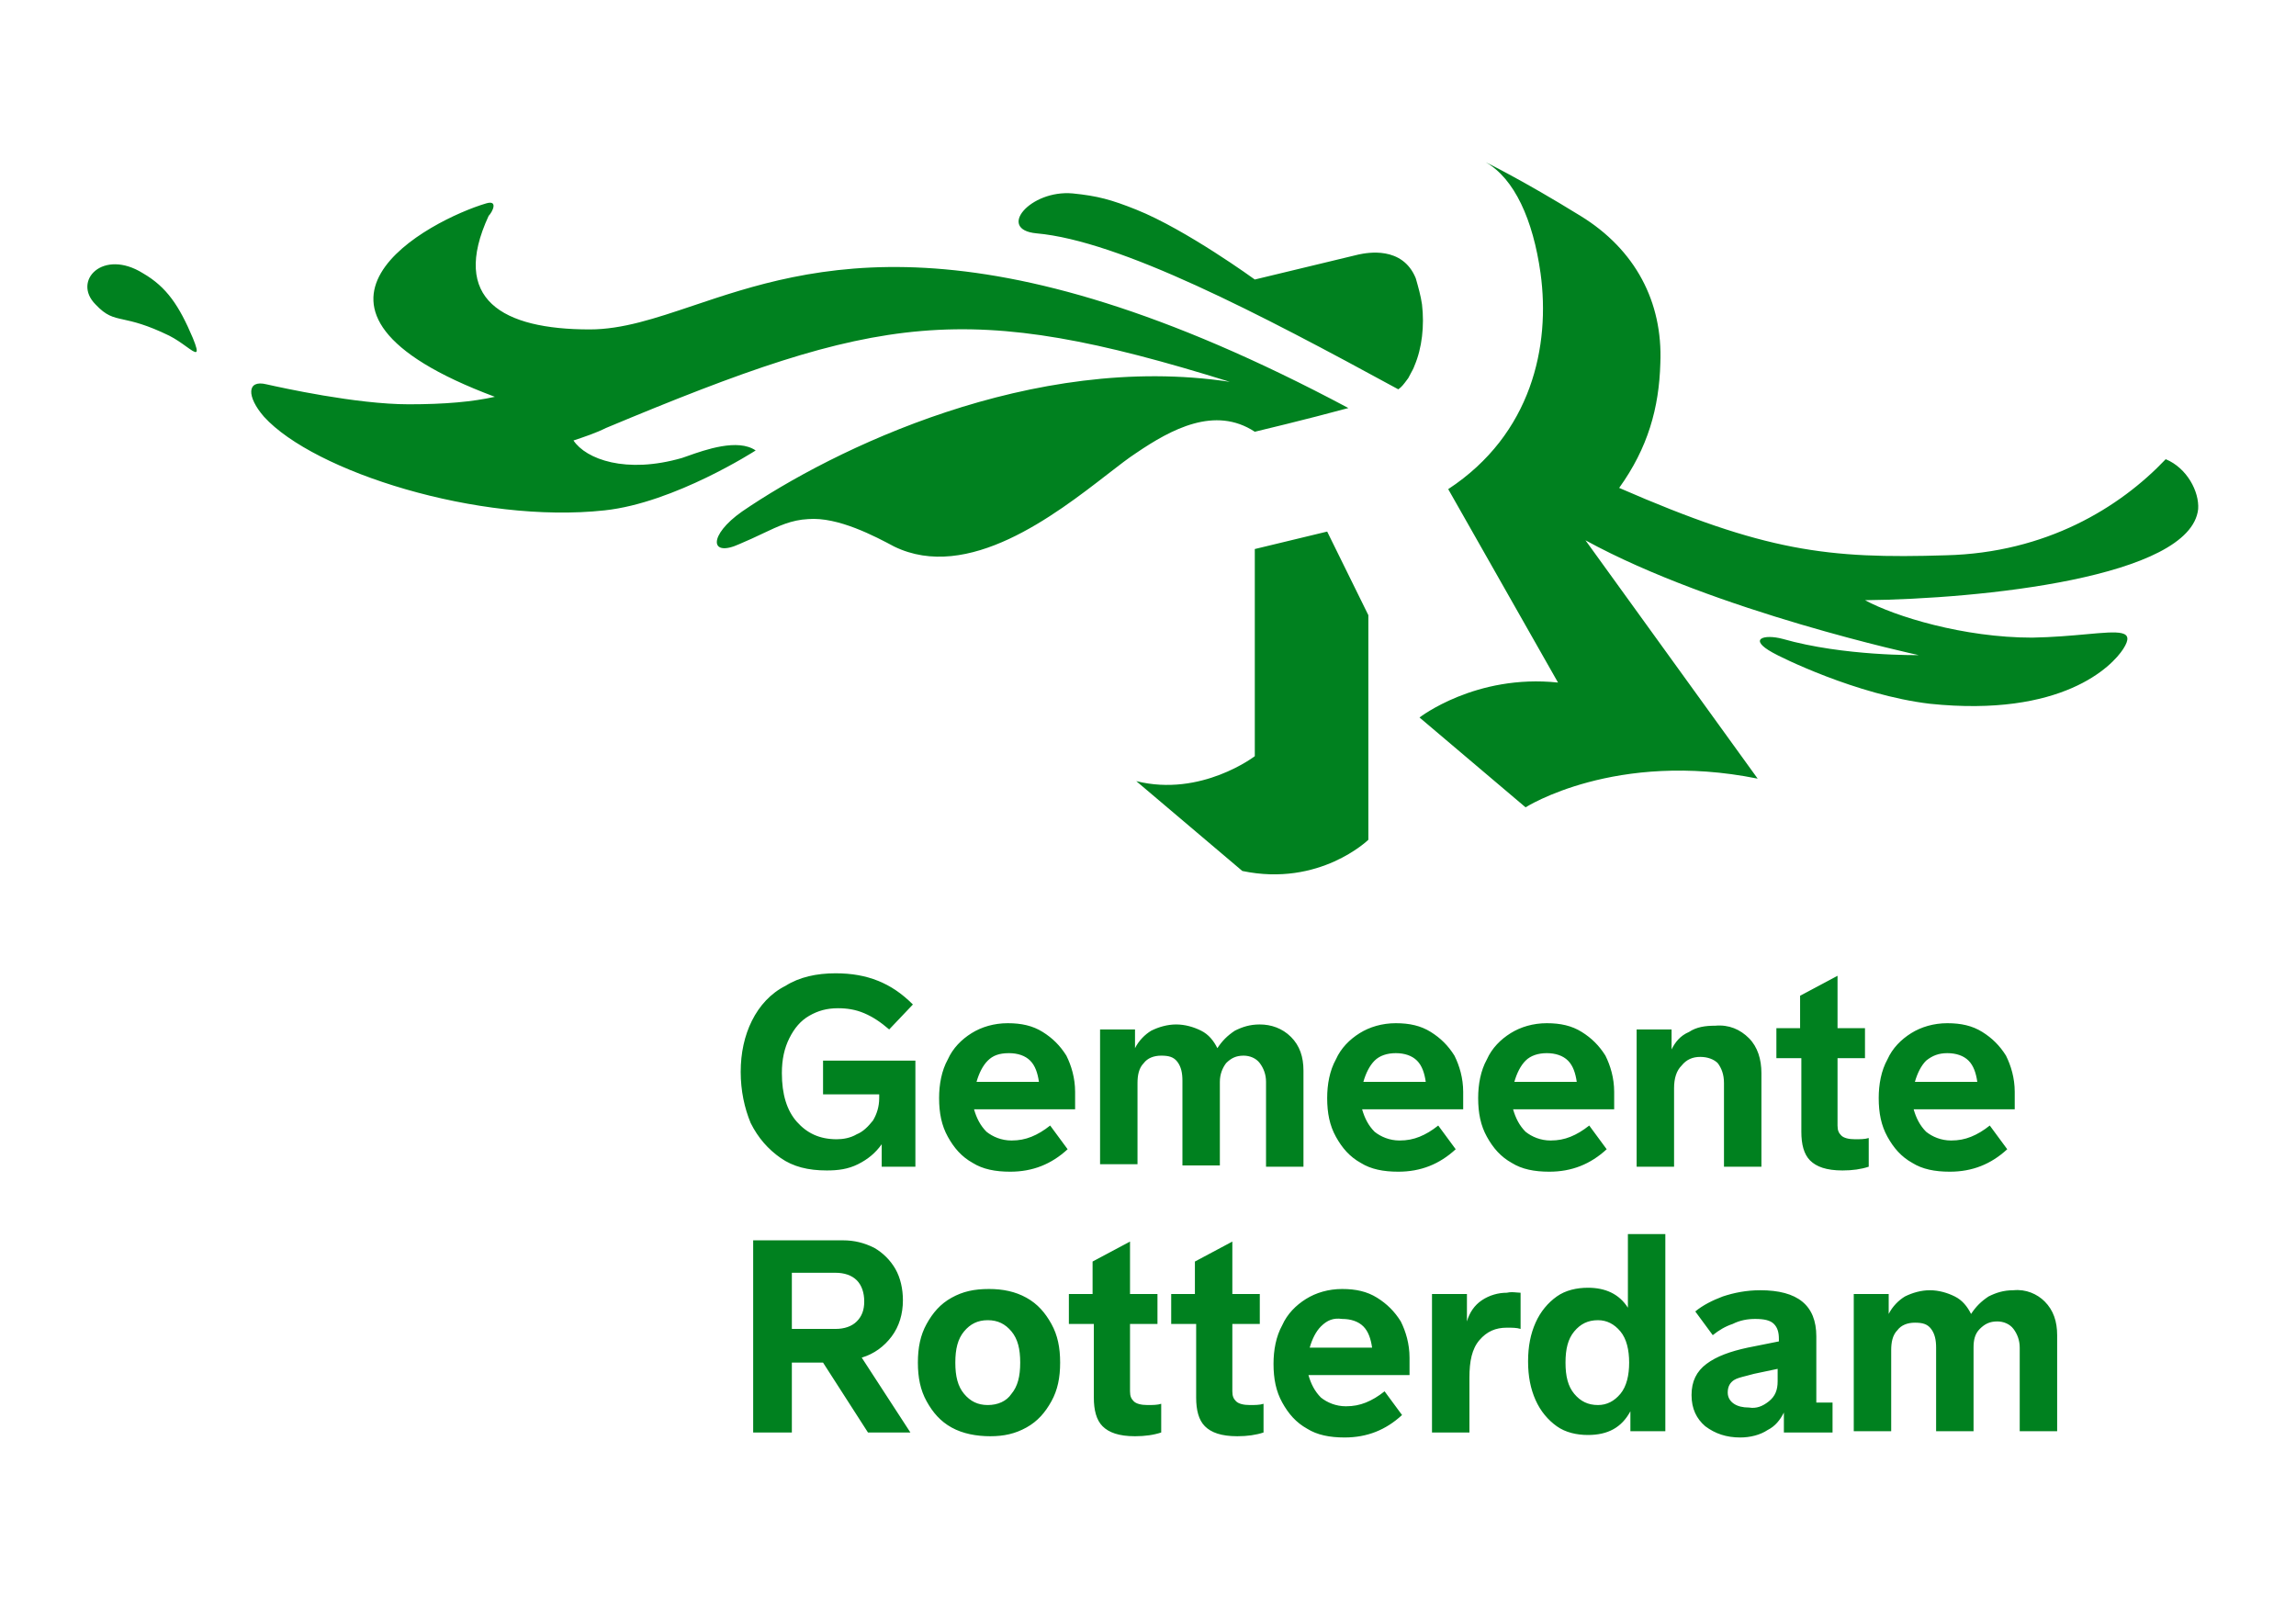
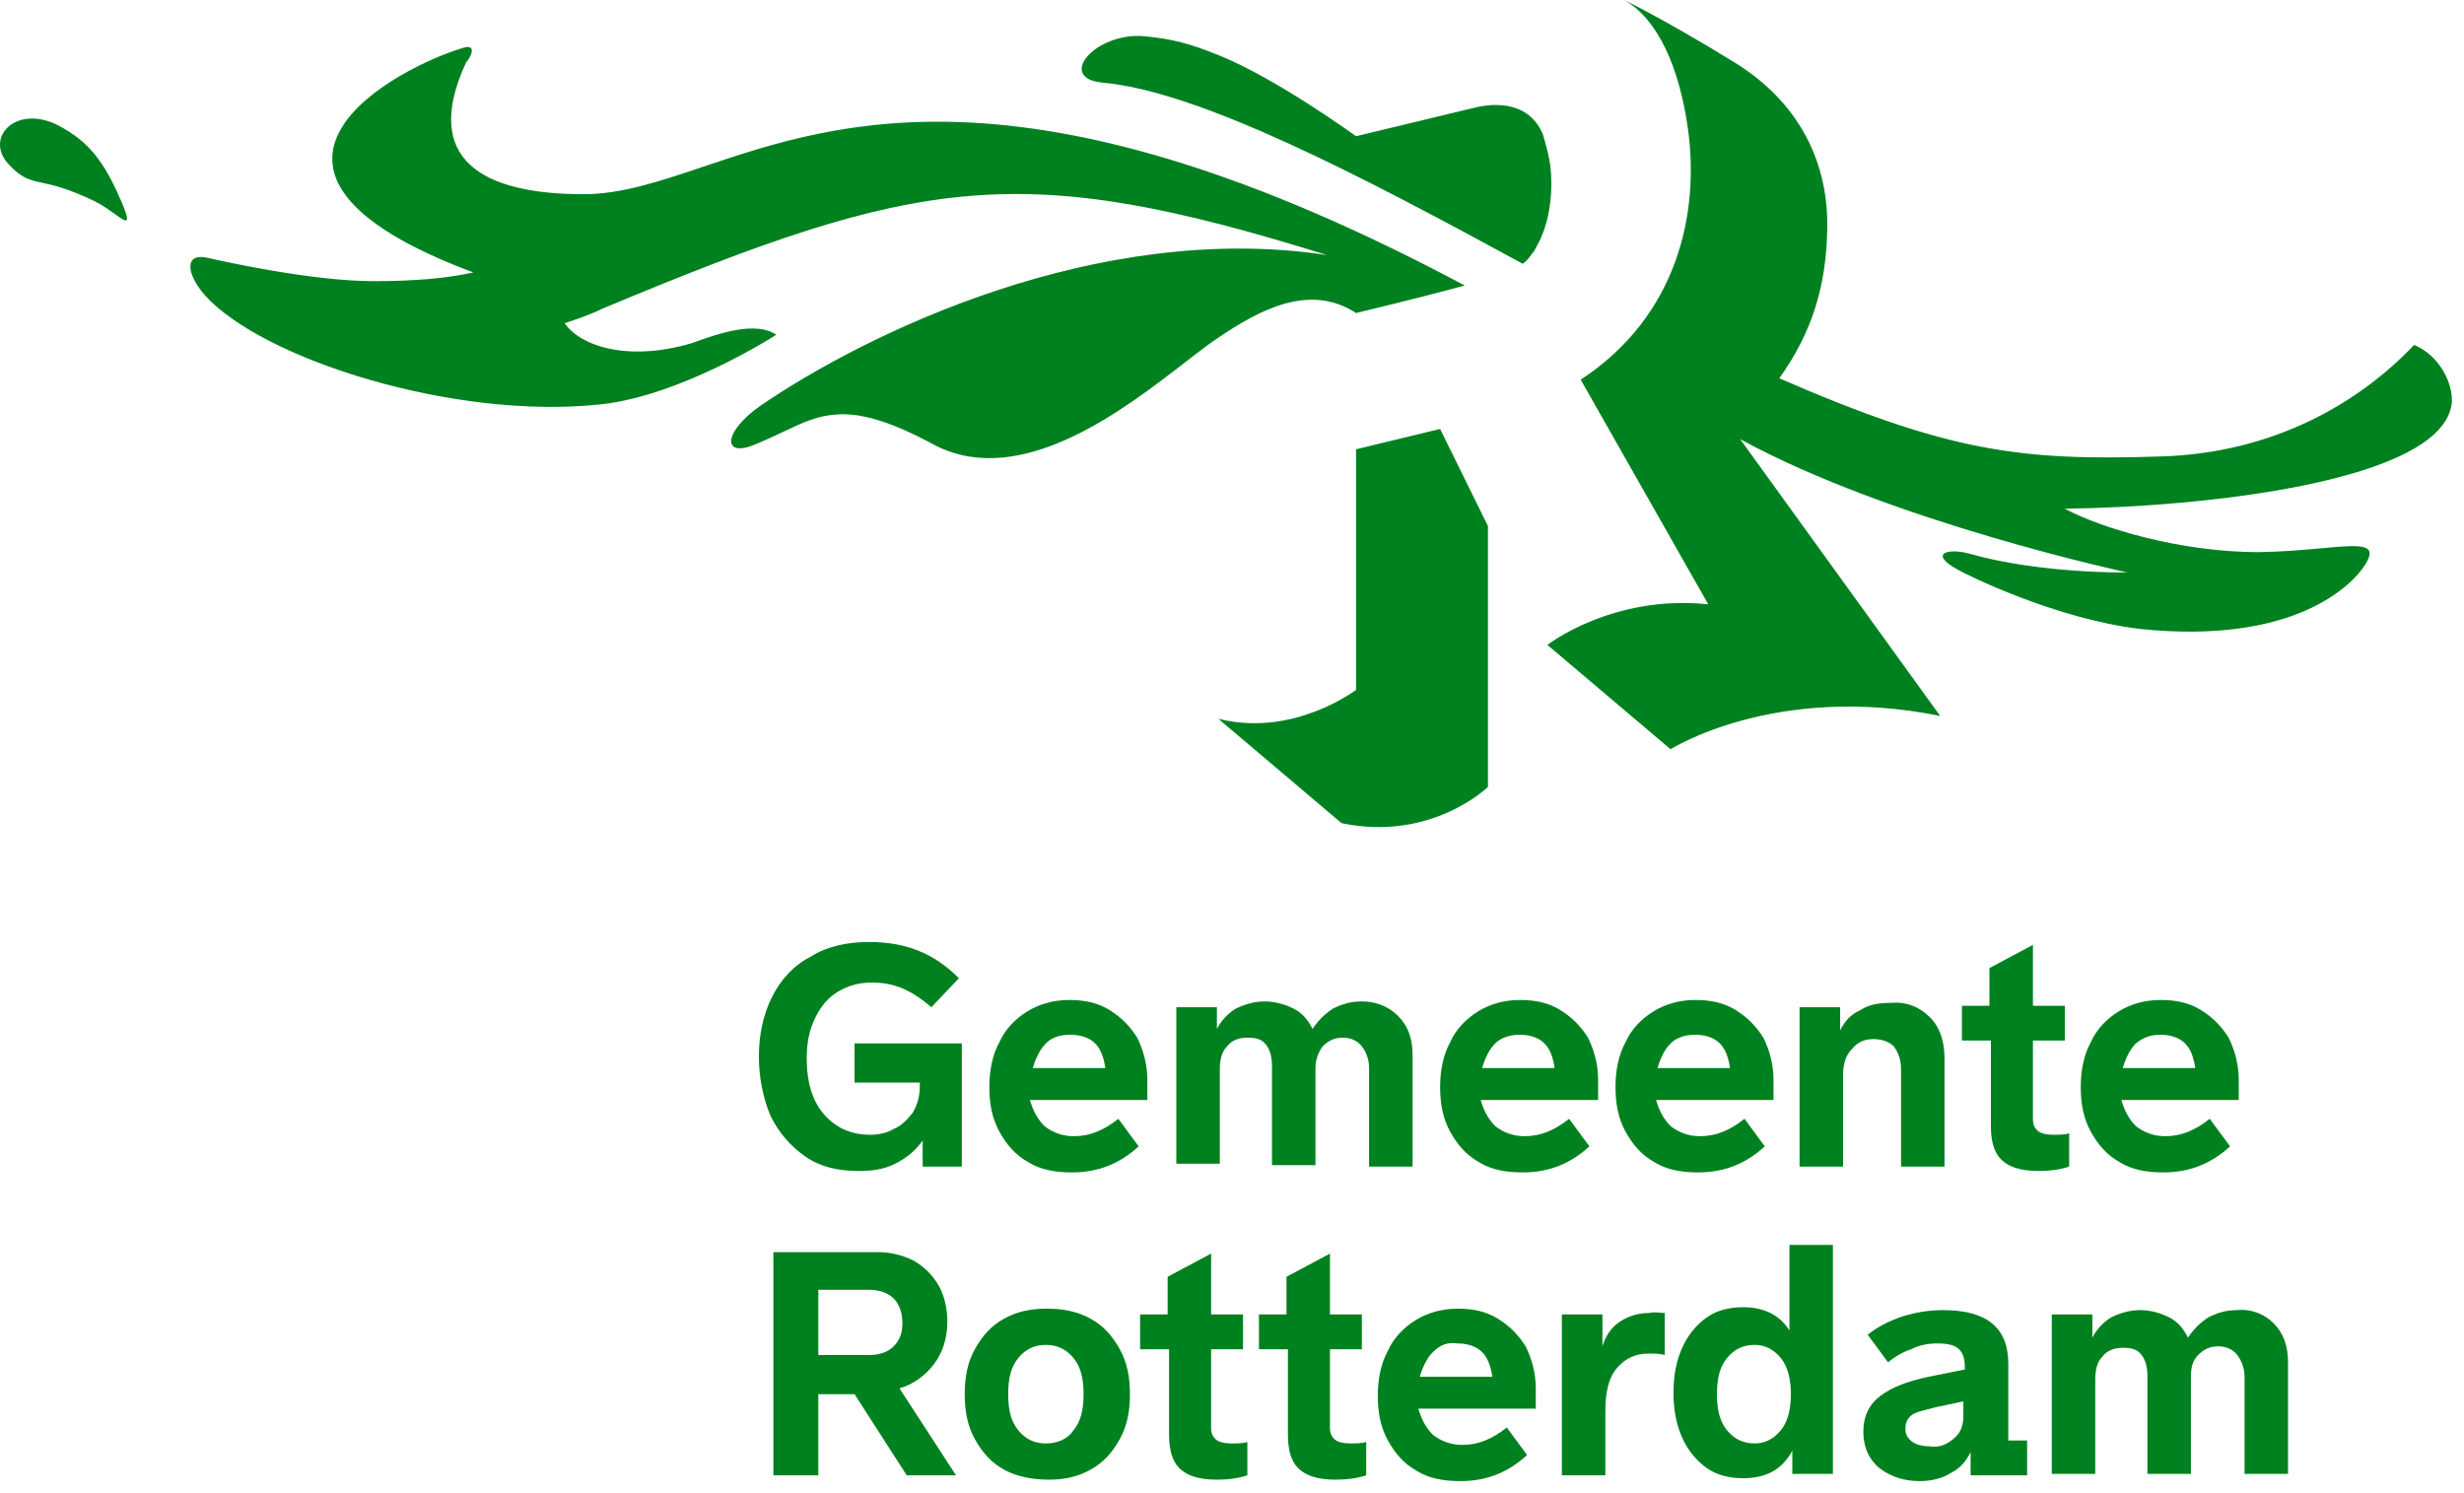
- <svg xmlns="http://www.w3.org/2000/svg" width="184" height="128" viewBox="0 0 184 128" fill="none">
-   <path fill-rule="evenodd" clip-rule="evenodd" d="M155.959 44.5C163.959 44.3 169.859 40.7 173.559 36.8C175.259 37.5 176.259 39.4 176.159 40.8C175.559 46.3 158.659 48 149.459 48.1C151.859 49.4 157.359 51.1 162.859 51.1C164.536 51.069 166 50.937 167.184 50.829L167.184 50.829C169.883 50.584 171.132 50.471 170.159 52C169.259 53.4 165.259 57.5 154.659 56.4C148.759 55.7 142.559 52.6 142.059 52.3C140.059 51.2 141.359 50.8 142.859 51.2C147.759 52.6 153.759 52.5 153.759 52.5C153.759 52.5 137.459 49 127.059 43.3L140.859 62.4C129.459 60.1 122.259 64.7 122.259 64.7L113.759 57.5C113.759 57.5 118.259 54 124.859 54.7L116.059 39.2C122.759 34.8 124.259 27.7 123.459 21.9C122.859 17.6 121.359 14.3 119.059 13C119.059 13 121.959 14.4 126.659 17.3C131.059 20 133.259 24.2 133.059 29.1C132.959 32.7 132.059 35.9 129.759 39.1C141.459 44.2 146.459 44.8 155.959 44.5ZM39.159 17.3C36.059 24 40.259 26.4 47.259 26.4C49.878 26.4 52.497 25.519 55.538 24.497C64.917 21.342 78.303 16.841 108.059 32.7C104.759 33.6 100.559 34.6 100.559 34.6C97.359 32.5 93.859 34.4 91.059 36.3C90.449 36.695 89.665 37.301 88.749 38.012C84.554 41.261 77.567 46.672 71.659 43.8C70.159 43 67.159 41.4 64.759 41.6C63.415 41.671 62.422 42.142 61.106 42.765C60.562 43.023 59.962 43.307 59.259 43.6C56.859 44.7 56.759 42.9 59.459 41C66.759 36 82.759 28.2 98.559 30.6C77.359 24 70.559 25.1 48.559 34.3C47.759 34.7 46.859 35 45.959 35.3C46.959 36.8 50.159 38 54.659 36.7C54.789 36.657 54.941 36.603 55.111 36.543L55.111 36.543L55.112 36.542L55.112 36.542L55.112 36.542C56.514 36.046 59.133 35.119 60.559 36.1C60.559 36.1 54.059 40.3 48.459 40.9C38.359 42 25.159 37.8 21.159 33.4C19.759 31.8 19.759 30.4 21.359 30.8L21.419 30.813L21.419 30.813C22.506 31.055 28.545 32.4 32.759 32.4C35.659 32.4 37.859 32.2 39.659 31.8C20.659 24.7 34.559 17.6 38.959 16.3C39.959 16 39.459 17 39.159 17.3ZM106.359 42.6L100.559 44V60.6C100.559 60.6 96.259 63.9 91.059 62.6L99.559 69.8C105.759 71.1 109.659 67.3 109.659 67.3V49.3L106.359 42.6ZM113.959 24.4C114.159 26.1 113.959 27.9 113.359 29.3C113.294 29.494 113.188 29.688 113.067 29.908C113.001 30.029 112.93 30.158 112.859 30.3C112.82 30.352 112.783 30.402 112.747 30.45C112.506 30.776 112.32 31.026 112.059 31.2C100.859 25.1 89.759 19.3 83.059 18.7C79.859 18.4 82.559 15.2 85.959 15.5C87.959 15.7 89.059 16 91.059 16.8C95.059 18.4 100.559 22.4 100.559 22.4L108.859 20.4L108.907 20.39C109.527 20.263 112.39 19.676 113.459 22.3C113.659 23 113.859 23.7 113.959 24.4ZM11.459 21.9C8.259 19.9 5.759 22.5 7.659 24.4C8.51 25.304 9.021 25.416 9.901 25.609C10.674 25.779 11.733 26.011 13.559 26.9C14.074 27.158 14.548 27.498 14.923 27.768C15.714 28.336 16.069 28.592 15.459 27.1C14.359 24.5 13.359 23 11.459 21.9ZM73.359 85H65.959V87.7H70.459V88C70.459 88.7 70.259 89.3 69.959 89.8C69.559 90.3 69.159 90.7 68.659 90.9C68.159 91.2 67.559 91.3 67.059 91.3C65.659 91.3 64.659 90.8 63.859 89.9C63.059 89 62.659 87.7 62.659 86C62.659 84.9 62.859 84 63.259 83.2C63.659 82.4 64.159 81.8 64.859 81.4C65.559 81 66.259 80.8 67.159 80.8C67.859 80.8 68.559 80.9 69.259 81.2C69.959 81.5 70.559 81.9 71.259 82.5L73.159 80.5C72.259 79.6 71.359 79 70.359 78.6C69.359 78.2 68.259 78 66.959 78C65.459 78 64.059 78.3 62.959 79C61.759 79.6 60.859 80.6 60.259 81.8C59.659 83 59.359 84.4 59.359 85.9C59.359 87.4 59.659 88.8 60.159 90C60.759 91.2 61.559 92.1 62.559 92.8C63.559 93.5 64.759 93.8 66.259 93.8C67.159 93.8 67.959 93.7 68.759 93.3C69.559 92.9 70.159 92.4 70.659 91.7V93.5H73.359V85ZM86.059 88.9H78.059C78.259 89.6 78.559 90.2 79.059 90.7C79.559 91.1 80.259 91.4 81.059 91.4C81.659 91.4 82.159 91.3 82.659 91.1C83.159 90.9 83.659 90.6 84.159 90.2L85.559 92.1C84.259 93.3 82.759 93.9 80.959 93.9C79.759 93.9 78.759 93.7 77.959 93.2C77.059 92.7 76.459 92 75.959 91.1C75.459 90.2 75.259 89.2 75.259 88C75.259 86.9 75.459 85.8 75.959 84.9C76.359 84 77.059 83.3 77.859 82.8C78.659 82.3 79.659 82 80.759 82C81.859 82 82.759 82.2 83.559 82.7C84.359 83.2 84.959 83.8 85.459 84.6C85.859 85.4 86.159 86.4 86.159 87.5V88.9H86.059ZM79.159 85C78.759 85.4 78.459 86 78.259 86.7H83.259C83.159 86 82.959 85.4 82.559 85C82.159 84.6 81.559 84.4 80.859 84.4C80.059 84.4 79.559 84.6 79.159 85ZM104.459 85.8C104.459 84.7 104.159 83.8 103.459 83.1C102.759 82.4 101.859 82.1 100.959 82.1C100.159 82.1 99.559 82.3 98.959 82.6C98.359 83 97.959 83.4 97.559 84C97.259 83.4 96.859 82.9 96.259 82.6C95.659 82.3 94.959 82.1 94.259 82.1C93.559 82.1 92.859 82.3 92.259 82.6C91.759 82.9 91.259 83.4 90.959 84V82.5H88.159V93.3H91.159V86.8C91.159 86.2 91.259 85.6 91.659 85.2C91.959 84.8 92.459 84.6 93.059 84.6C93.659 84.6 94.059 84.7 94.359 85.1C94.659 85.5 94.759 86 94.759 86.6V93.4H97.759V86.7C97.759 86.1 97.959 85.6 98.259 85.2C98.659 84.8 99.059 84.6 99.659 84.6C100.159 84.6 100.659 84.8 100.959 85.2C101.259 85.6 101.459 86.1 101.459 86.7V93.5H104.459V85.8ZM117.159 88.9H109.159C109.359 89.6 109.659 90.2 110.159 90.7C110.659 91.1 111.359 91.4 112.159 91.4C112.759 91.4 113.259 91.3 113.759 91.1C114.259 90.9 114.759 90.6 115.259 90.2L116.659 92.1C115.359 93.3 113.859 93.9 112.059 93.9C110.859 93.9 109.859 93.7 109.059 93.2C108.159 92.7 107.559 92 107.059 91.1C106.559 90.2 106.359 89.2 106.359 88C106.359 86.9 106.559 85.8 107.059 84.9C107.459 84 108.159 83.3 108.959 82.8C109.759 82.3 110.759 82 111.859 82C112.959 82 113.859 82.2 114.659 82.7C115.459 83.2 116.059 83.8 116.559 84.6C116.959 85.4 117.259 86.4 117.259 87.5V88.9H117.159ZM110.159 85C109.759 85.4 109.459 86 109.259 86.7H114.259C114.159 86 113.959 85.4 113.559 85C113.159 84.6 112.559 84.4 111.859 84.4C111.159 84.4 110.559 84.6 110.159 85ZM121.259 88.9H129.259H129.359V87.5C129.359 86.4 129.059 85.4 128.659 84.6C128.159 83.8 127.559 83.2 126.759 82.7C125.959 82.2 125.059 82 123.959 82C122.859 82 121.859 82.3 121.059 82.8C120.259 83.3 119.559 84 119.159 84.9C118.659 85.8 118.459 86.9 118.459 88C118.459 89.2 118.659 90.2 119.159 91.1C119.659 92 120.259 92.7 121.159 93.2C121.959 93.7 122.959 93.9 124.159 93.9C125.959 93.9 127.459 93.3 128.759 92.1L127.359 90.2C126.859 90.6 126.359 90.9 125.859 91.1C125.359 91.3 124.859 91.4 124.259 91.4C123.459 91.4 122.759 91.1 122.259 90.7C121.759 90.2 121.459 89.6 121.259 88.9ZM121.359 86.7C121.559 86 121.859 85.4 122.259 85C122.659 84.6 123.259 84.4 123.959 84.4C124.659 84.4 125.259 84.6 125.659 85C126.059 85.4 126.259 86 126.359 86.7H121.359ZM140.159 83.2C140.859 83.9 141.159 84.9 141.159 86V93.5H138.159V86.8C138.159 86.1 137.959 85.6 137.659 85.2C137.359 84.9 136.859 84.7 136.259 84.7C135.659 84.7 135.159 84.9 134.759 85.4C134.359 85.8 134.159 86.4 134.159 87.2V93.5H131.159V82.5H133.959V84.1C134.259 83.5 134.659 83 135.359 82.7C135.959 82.3 136.659 82.2 137.459 82.2C138.559 82.1 139.459 82.5 140.159 83.2ZM142.359 84.8H144.259H144.359V90.7C144.359 91.7 144.559 92.5 145.059 93C145.559 93.5 146.359 93.8 147.659 93.8C148.459 93.8 149.159 93.7 149.759 93.5V91.2C149.459 91.3 149.059 91.3 148.659 91.3C148.159 91.3 147.759 91.2 147.559 91C147.359 90.8 147.259 90.6 147.259 90.2V84.8H149.459V82.4H147.259V78.2L144.259 79.8V82.4H142.359V84.8ZM161.359 88.9H153.359C153.559 89.6 153.859 90.2 154.359 90.7C154.859 91.1 155.559 91.4 156.359 91.4C156.959 91.4 157.459 91.3 157.959 91.1C158.459 90.9 158.959 90.6 159.459 90.2L160.859 92.1C159.559 93.3 158.059 93.9 156.259 93.9C155.059 93.9 154.059 93.7 153.259 93.2C152.359 92.7 151.759 92 151.259 91.1C150.759 90.2 150.559 89.2 150.559 88C150.559 86.9 150.759 85.8 151.259 84.9C151.659 84 152.359 83.3 153.159 82.8C153.959 82.3 154.959 82 156.059 82C157.159 82 158.059 82.2 158.859 82.7C159.659 83.2 160.259 83.8 160.759 84.6C161.159 85.4 161.459 86.4 161.459 87.5V88.9H161.359ZM154.359 85C153.959 85.4 153.659 86 153.459 86.7H158.459C158.359 86 158.159 85.4 157.759 85C157.359 84.6 156.759 84.4 156.059 84.4C155.359 84.4 154.859 84.6 154.359 85ZM65.959 109.2L69.559 114.8H72.959L69.059 108.8C70.059 108.5 70.859 107.9 71.459 107.1C72.059 106.3 72.359 105.3 72.359 104.2C72.359 103.3 72.159 102.4 71.759 101.7C71.359 101 70.759 100.4 70.059 100C69.259 99.6 68.459 99.4 67.559 99.4H60.359V114.8H63.459V109.2H65.959ZM63.459 106.5V102H66.959C67.659 102 68.259 102.2 68.659 102.6C69.059 103 69.259 103.6 69.259 104.3C69.259 105 69.059 105.5 68.659 105.9C68.259 106.3 67.659 106.5 66.959 106.5H63.459ZM76.259 114.4C75.359 113.9 74.759 113.2 74.259 112.3C73.759 111.4 73.559 110.4 73.559 109.2C73.559 108 73.759 107 74.259 106.1C74.759 105.2 75.359 104.5 76.259 104C77.159 103.5 78.059 103.3 79.259 103.3C80.359 103.3 81.359 103.5 82.259 104C83.159 104.5 83.759 105.2 84.259 106.1C84.759 107 84.959 108 84.959 109.2C84.959 110.4 84.759 111.4 84.259 112.3C83.759 113.2 83.159 113.9 82.259 114.4C81.359 114.9 80.459 115.1 79.359 115.1C78.259 115.1 77.159 114.9 76.259 114.4ZM81.059 111.7C81.559 111.1 81.759 110.3 81.759 109.2C81.759 108.1 81.559 107.3 81.059 106.7C80.559 106.1 79.959 105.8 79.159 105.8C78.359 105.8 77.759 106.1 77.259 106.7C76.759 107.3 76.559 108.1 76.559 109.2C76.559 110.3 76.759 111.1 77.259 111.7C77.759 112.3 78.359 112.6 79.159 112.6C79.959 112.6 80.659 112.3 81.059 111.7ZM85.659 106.1H87.559H87.659V112C87.659 113 87.859 113.8 88.359 114.3C88.859 114.8 89.659 115.1 90.959 115.1C91.759 115.1 92.459 115 93.059 114.8V112.5C92.759 112.6 92.359 112.6 91.959 112.6C91.459 112.6 91.059 112.5 90.859 112.3C90.659 112.1 90.559 111.9 90.559 111.5V106.1H92.759V103.7H90.559V99.5L87.559 101.1V103.7H85.659V106.1ZM95.759 106.1H93.859V103.7H95.759V101.1L98.759 99.5V103.7H100.959V106.1H98.759V111.5C98.759 111.9 98.859 112.1 99.059 112.3C99.259 112.5 99.659 112.6 100.159 112.6C100.559 112.6 100.959 112.6 101.259 112.5V114.8C100.659 115 99.959 115.1 99.159 115.1C97.859 115.1 97.059 114.8 96.559 114.3C96.059 113.8 95.859 113 95.859 112V106.1H95.759ZM104.859 110.2H112.859H112.959V108.8C112.959 107.7 112.659 106.7 112.259 105.9C111.759 105.1 111.159 104.5 110.359 104C109.559 103.5 108.659 103.3 107.559 103.3C106.459 103.3 105.459 103.6 104.659 104.1C103.859 104.6 103.159 105.3 102.759 106.2C102.259 107.1 102.059 108.2 102.059 109.3C102.059 110.5 102.259 111.5 102.759 112.4C103.259 113.3 103.859 114 104.759 114.5C105.559 115 106.559 115.2 107.759 115.2C109.559 115.2 111.059 114.6 112.359 113.4L110.959 111.5C110.459 111.9 109.959 112.2 109.459 112.4C108.959 112.6 108.459 112.7 107.859 112.7C107.059 112.7 106.359 112.4 105.859 112C105.359 111.5 105.059 110.9 104.859 110.2ZM104.959 108C105.159 107.3 105.459 106.7 105.859 106.3C106.359 105.8 106.859 105.6 107.559 105.7C108.259 105.7 108.859 105.9 109.259 106.3C109.659 106.7 109.859 107.3 109.959 108H104.959ZM121.859 103.6V106.5C121.559 106.4 121.159 106.4 120.759 106.4C119.859 106.4 119.159 106.7 118.559 107.4C117.959 108.1 117.759 109.1 117.759 110.4V114.8H114.759V103.7H117.559V105.9C117.759 105.2 118.159 104.6 118.759 104.2C119.359 103.8 120.059 103.6 120.759 103.6C121.034 103.531 121.309 103.557 121.552 103.58L121.552 103.58C121.662 103.59 121.765 103.6 121.859 103.6ZM133.459 98.9H130.459V104.8C129.759 103.7 128.659 103.2 127.259 103.2C126.359 103.2 125.459 103.4 124.759 103.9C124.059 104.4 123.459 105.1 123.059 106C122.659 106.9 122.459 107.9 122.459 109.1C122.459 110.3 122.659 111.3 123.059 112.2C123.459 113.1 124.059 113.8 124.759 114.3C125.459 114.8 126.359 115 127.259 115C128.859 115 129.959 114.4 130.659 113.1V114.7H133.459V98.9ZM130.559 109.2C130.559 110.2 130.359 111.1 129.859 111.7C129.359 112.3 128.759 112.6 128.059 112.6C127.259 112.6 126.659 112.3 126.159 111.7C125.659 111.1 125.459 110.3 125.459 109.2C125.459 108.1 125.659 107.3 126.159 106.7C126.659 106.1 127.259 105.8 128.059 105.8C128.759 105.8 129.359 106.1 129.859 106.7C130.359 107.3 130.559 108.2 130.559 109.2ZM145.559 112.4H146.859V114.8H142.959V113.2C142.659 113.8 142.259 114.3 141.659 114.6C141.059 115 140.259 115.2 139.459 115.2C138.359 115.2 137.459 114.9 136.659 114.3C135.959 113.7 135.559 112.9 135.559 111.8C135.559 110.7 135.959 109.9 136.759 109.3C137.559 108.7 138.659 108.3 140.059 108L142.559 107.5V107.3C142.559 106.8 142.459 106.4 142.159 106.1C141.859 105.8 141.359 105.7 140.659 105.7C140.059 105.7 139.459 105.8 138.859 106.1C138.259 106.3 137.759 106.6 137.259 107L135.859 105.1C136.459 104.6 137.259 104.2 138.059 103.9C138.959 103.6 139.959 103.4 141.059 103.4C144.059 103.4 145.559 104.6 145.559 107.1V112.4ZM141.759 112.3C142.259 111.9 142.459 111.4 142.459 110.7V109.7L140.559 110.1C140.351 110.159 140.152 110.21 139.967 110.257L139.966 110.257C139.528 110.368 139.17 110.459 138.959 110.6C138.659 110.8 138.459 111.1 138.459 111.6C138.459 112 138.659 112.3 138.959 112.5C139.259 112.7 139.659 112.8 140.159 112.8C140.759 112.9 141.259 112.7 141.759 112.3ZM164.859 107C164.859 105.9 164.559 105 163.859 104.3C163.259 103.7 162.359 103.3 161.359 103.4C160.559 103.4 159.959 103.6 159.359 103.9C158.759 104.3 158.359 104.7 157.959 105.3C157.659 104.7 157.259 104.2 156.659 103.9C156.059 103.6 155.359 103.4 154.659 103.4C153.959 103.4 153.259 103.6 152.659 103.9C152.159 104.2 151.659 104.7 151.359 105.3V103.7H148.559V114.7H151.559V108.2C151.559 107.6 151.659 107 152.059 106.6C152.359 106.2 152.859 106 153.459 106C154.059 106 154.459 106.1 154.759 106.5C155.059 106.9 155.159 107.4 155.159 108V114.7H158.159V108C158.159 107.4 158.259 106.9 158.659 106.5C159.059 106.1 159.459 105.9 160.059 105.9C160.559 105.9 161.059 106.1 161.359 106.5C161.659 106.9 161.859 107.4 161.859 108V114.7H164.859V107Z" fill="#00811F" />
+ <svg xmlns="http://www.w3.org/2000/svg" version="1.1" width="170" height="103" viewBox="0 0 170 103" fill="none">
+   <path fill-rule="evenodd" clip-rule="evenodd" d="M148.959 31.5C156.959 31.3 162.859 27.7 166.559 23.8C168.259 24.5 169.259 26.4 169.159 27.8C168.559 33.3 151.659 35 142.459 35.1C144.859 36.4 150.359 38.1 155.859 38.1C157.536 38.069 159 37.937 160.184 37.829L160.184 37.829C162.883 37.584 164.132 37.471 163.159 39C162.259 40.4 158.259 44.5 147.659 43.4C141.759 42.7 135.559 39.6 135.059 39.3C133.059 38.2 134.359 37.8 135.859 38.2C140.759 39.6 146.759 39.5 146.759 39.5C146.759 39.5 130.459 36 120.059 30.3L133.859 49.4C122.459 47.1 115.259 51.7 115.259 51.7L106.759 44.5C106.759 44.5 111.259 41 117.859 41.7L109.059 26.2C115.759 21.8 117.259 14.7 116.459 8.9C115.859 4.6 114.359 1.3 112.059 0C112.059 0 114.959 1.4 119.659 4.3C124.059 7 126.259 11.2 126.059 16.1C125.959 19.7 125.059 22.9 122.759 26.1C134.459 31.2 139.459 31.8 148.959 31.5ZM32.159 4.3C29.059 11 33.259 13.4 40.259 13.4C42.878 13.4 45.497 12.519 48.538 11.497C57.917 8.342 71.303 3.841 101.059 19.7C97.759 20.6 93.559 21.6 93.559 21.6C90.359 19.5 86.859 21.4 84.059 23.3C83.449 23.695 82.665 24.302 81.749 25.012C77.554 28.261 70.567 33.672 64.659 30.8C63.159 30 60.159 28.4 57.759 28.6C56.415 28.671 55.422 29.142 54.106 29.765C53.562 30.023 52.962 30.307 52.259 30.6C49.859 31.7 49.759 29.9 52.459 28C59.759 23 75.759 15.2 91.559 17.6C70.359 11 63.559 12.1 41.559 21.3C40.759 21.7 39.859 22 38.959 22.3C39.959 23.8 43.159 25 47.659 23.7C47.789 23.657 47.941 23.603 48.111 23.543L48.111 23.543L48.112 23.543L48.112 23.542L48.112 23.542C49.514 23.046 52.133 22.119 53.559 23.1C53.559 23.1 47.059 27.3 41.459 27.9C31.359 29 18.159 24.8 14.159 20.4C12.759 18.8 12.759 17.4 14.359 17.8L14.419 17.813L14.419 17.813C15.505 18.055 21.545 19.4 25.759 19.4C28.659 19.4 30.859 19.2 32.659 18.8C13.659 11.7 27.559 4.6 31.959 3.3C32.959 3 32.459 4 32.159 4.3ZM99.359 29.6L93.559 31V47.6C93.559 47.6 89.259 50.9 84.059 49.6L92.559 56.8C98.759 58.1 102.659 54.3 102.659 54.3V36.3L99.359 29.6ZM106.959 11.4C107.159 13.1 106.959 14.9 106.359 16.3C106.294 16.494 106.188 16.688 106.067 16.908C106.001 17.029 105.93 17.158 105.859 17.3C105.82 17.352 105.783 17.402 105.747 17.45C105.506 17.776 105.32 18.026 105.059 18.2C93.859 12.1 82.759 6.3 76.059 5.7C72.859 5.4 75.559 2.2 78.959 2.5C80.959 2.7 82.059 3 84.059 3.8C88.059 5.4 93.559 9.4 93.559 9.4L101.859 7.4L101.907 7.39C102.527 7.263 105.39 6.676 106.459 9.3C106.659 10 106.859 10.7 106.959 11.4ZM4.459 8.9C1.259 6.9 -1.241 9.5 0.659 11.4C1.51 12.304 2.021 12.416 2.901 12.609C3.674 12.778 4.733 13.011 6.559 13.9C7.074 14.158 7.548 14.498 7.923 14.768C8.714 15.336 9.069 15.592 8.459 14.1C7.359 11.5 6.359 10 4.459 8.9ZM66.359 72H58.959V74.7H63.459V75C63.459 75.7 63.259 76.3 62.959 76.8C62.559 77.3 62.159 77.7 61.659 77.9C61.159 78.2 60.559 78.3 60.059 78.3C58.659 78.3 57.659 77.8 56.859 76.9C56.059 76 55.659 74.7 55.659 73C55.659 71.9 55.859 71 56.259 70.2C56.659 69.4 57.159 68.8 57.859 68.4C58.559 68 59.259 67.8 60.159 67.8C60.859 67.8 61.559 67.9 62.259 68.2C62.959 68.5 63.559 68.9 64.259 69.5L66.159 67.5C65.259 66.6 64.359 66 63.359 65.6C62.359 65.2 61.259 65 59.959 65C58.459 65 57.059 65.3 55.959 66C54.759 66.6 53.859 67.6 53.259 68.8C52.659 70 52.359 71.4 52.359 72.9C52.359 74.4 52.659 75.8 53.159 77C53.759 78.2 54.559 79.1 55.559 79.8C56.559 80.5 57.759 80.8 59.259 80.8C60.159 80.8 60.959 80.7 61.759 80.3C62.559 79.9 63.159 79.4 63.659 78.7V80.5H66.359V72ZM79.059 75.9H71.059C71.259 76.6 71.559 77.2 72.059 77.7C72.559 78.1 73.259 78.4 74.059 78.4C74.659 78.4 75.159 78.3 75.659 78.1C76.159 77.9 76.659 77.6 77.159 77.2L78.559 79.1C77.259 80.3 75.759 80.9 73.959 80.9C72.759 80.9 71.759 80.7 70.959 80.2C70.059 79.7 69.459 79 68.959 78.1C68.459 77.2 68.259 76.2 68.259 75C68.259 73.9 68.459 72.8 68.959 71.9C69.359 71 70.059 70.3 70.859 69.8C71.659 69.3 72.659 69 73.759 69C74.859 69 75.759 69.2 76.559 69.7C77.359 70.2 77.959 70.8 78.459 71.6C78.859 72.4 79.159 73.4 79.159 74.5V75.9H79.059ZM72.159 72C71.759 72.4 71.459 73 71.259 73.7H76.259C76.159 73 75.959 72.4 75.559 72C75.159 71.6 74.559 71.4 73.859 71.4C73.059 71.4 72.559 71.6 72.159 72ZM97.459 72.8C97.459 71.7 97.159 70.8 96.459 70.1C95.759 69.4 94.859 69.1 93.959 69.1C93.159 69.1 92.559 69.3 91.959 69.6C91.359 70 90.959 70.4 90.559 71C90.259 70.4 89.859 69.9 89.259 69.6C88.659 69.3 87.959 69.1 87.259 69.1C86.559 69.1 85.859 69.3 85.259 69.6C84.759 69.9 84.259 70.4 83.959 71V69.5H81.159V80.3H84.159V73.8C84.159 73.2 84.259 72.6 84.659 72.2C84.959 71.8 85.459 71.6 86.059 71.6C86.659 71.6 87.059 71.7 87.359 72.1C87.659 72.5 87.759 73 87.759 73.6V80.4H90.759V73.7C90.759 73.1 90.959 72.6 91.259 72.2C91.659 71.8 92.059 71.6 92.659 71.6C93.159 71.6 93.659 71.8 93.959 72.2C94.259 72.6 94.459 73.1 94.459 73.7V80.5H97.459V72.8ZM110.159 75.9H102.159C102.359 76.6 102.659 77.2 103.159 77.7C103.659 78.1 104.359 78.4 105.159 78.4C105.759 78.4 106.259 78.3 106.759 78.1C107.259 77.9 107.759 77.6 108.259 77.2L109.659 79.1C108.359 80.3 106.859 80.9 105.059 80.9C103.859 80.9 102.859 80.7 102.059 80.2C101.159 79.7 100.559 79 100.059 78.1C99.559 77.2 99.359 76.2 99.359 75C99.359 73.9 99.559 72.8 100.059 71.9C100.459 71 101.159 70.3 101.959 69.8C102.759 69.3 103.759 69 104.859 69C105.959 69 106.859 69.2 107.659 69.7C108.459 70.2 109.059 70.8 109.559 71.6C109.959 72.4 110.259 73.4 110.259 74.5V75.9H110.159ZM103.159 72C102.759 72.4 102.459 73 102.259 73.7H107.259C107.159 73 106.959 72.4 106.559 72C106.159 71.6 105.559 71.4 104.859 71.4C104.159 71.4 103.559 71.6 103.159 72ZM114.259 75.9H122.259H122.359V74.5C122.359 73.4 122.059 72.4 121.659 71.6C121.159 70.8 120.559 70.2 119.759 69.7C118.959 69.2 118.059 69 116.959 69C115.859 69 114.859 69.3 114.059 69.8C113.259 70.3 112.559 71 112.159 71.9C111.659 72.8 111.459 73.9 111.459 75C111.459 76.2 111.659 77.2 112.159 78.1C112.659 79 113.259 79.7 114.159 80.2C114.959 80.7 115.959 80.9 117.159 80.9C118.959 80.9 120.459 80.3 121.759 79.1L120.359 77.2C119.859 77.6 119.359 77.9 118.859 78.1C118.359 78.3 117.859 78.4 117.259 78.4C116.459 78.4 115.759 78.1 115.259 77.7C114.759 77.2 114.459 76.6 114.259 75.9ZM114.359 73.7C114.559 73 114.859 72.4 115.259 72C115.659 71.6 116.259 71.4 116.959 71.4C117.659 71.4 118.259 71.6 118.659 72C119.059 72.4 119.259 73 119.359 73.7H114.359ZM133.159 70.2C133.859 70.9 134.159 71.9 134.159 73V80.5H131.159V73.8C131.159 73.1 130.959 72.6 130.659 72.2C130.359 71.9 129.859 71.7 129.259 71.7C128.659 71.7 128.159 71.9 127.759 72.4C127.359 72.8 127.159 73.4 127.159 74.2V80.5H124.159V69.5H126.959V71.1C127.259 70.5 127.659 70 128.359 69.7C128.959 69.3 129.659 69.2 130.459 69.2C131.559 69.1 132.459 69.5 133.159 70.2ZM135.359 71.8H137.259H137.359V77.7C137.359 78.7 137.559 79.5 138.059 80C138.559 80.5 139.359 80.8 140.659 80.8C141.459 80.8 142.159 80.7 142.759 80.5V78.2C142.459 78.3 142.059 78.3 141.659 78.3C141.159 78.3 140.759 78.2 140.559 78C140.359 77.8 140.259 77.6 140.259 77.2V71.8H142.459V69.4H140.259V65.2L137.259 66.8V69.4H135.359V71.8ZM154.359 75.9H146.359C146.559 76.6 146.859 77.2 147.359 77.7C147.859 78.1 148.559 78.4 149.359 78.4C149.959 78.4 150.459 78.3 150.959 78.1C151.459 77.9 151.959 77.6 152.459 77.2L153.859 79.1C152.559 80.3 151.059 80.9 149.259 80.9C148.059 80.9 147.059 80.7 146.259 80.2C145.359 79.7 144.759 79 144.259 78.1C143.759 77.2 143.559 76.2 143.559 75C143.559 73.9 143.759 72.8 144.259 71.9C144.659 71 145.359 70.3 146.159 69.8C146.959 69.3 147.959 69 149.059 69C150.159 69 151.059 69.2 151.859 69.7C152.659 70.2 153.259 70.8 153.759 71.6C154.159 72.4 154.459 73.4 154.459 74.5V75.9H154.359ZM147.359 72C146.959 72.4 146.659 73 146.459 73.7H151.459C151.359 73 151.159 72.4 150.759 72C150.359 71.6 149.759 71.4 149.059 71.4C148.359 71.4 147.859 71.6 147.359 72ZM58.959 96.2L62.559 101.8H65.959L62.059 95.8C63.059 95.5 63.859 94.9 64.459 94.1C65.059 93.3 65.359 92.3 65.359 91.2C65.359 90.3 65.159 89.4 64.759 88.7C64.359 88 63.759 87.4 63.059 87C62.259 86.6 61.459 86.4 60.559 86.4H53.359V101.8H56.459V96.2H58.959ZM56.459 93.5V89H59.959C60.659 89 61.259 89.2 61.659 89.6C62.059 90 62.259 90.6 62.259 91.3C62.259 92 62.059 92.5 61.659 92.9C61.259 93.3 60.659 93.5 59.959 93.5H56.459ZM69.259 101.4C68.359 100.9 67.759 100.2 67.259 99.3C66.759 98.4 66.559 97.4 66.559 96.2C66.559 95 66.759 94 67.259 93.1C67.759 92.2 68.359 91.5 69.259 91C70.159 90.5 71.059 90.3 72.259 90.3C73.359 90.3 74.359 90.5 75.259 91C76.159 91.5 76.759 92.2 77.259 93.1C77.759 94 77.959 95 77.959 96.2C77.959 97.4 77.759 98.4 77.259 99.3C76.759 100.2 76.159 100.9 75.259 101.4C74.359 101.9 73.459 102.1 72.359 102.1C71.259 102.1 70.159 101.9 69.259 101.4ZM74.059 98.7C74.559 98.1 74.759 97.3 74.759 96.2C74.759 95.1 74.559 94.3 74.059 93.7C73.559 93.1 72.959 92.8 72.159 92.8C71.359 92.8 70.759 93.1 70.259 93.7C69.759 94.3 69.559 95.1 69.559 96.2C69.559 97.3 69.759 98.1 70.259 98.7C70.759 99.3 71.359 99.6 72.159 99.6C72.959 99.6 73.659 99.3 74.059 98.7ZM78.659 93.1H80.559H80.659V99C80.659 100 80.859 100.8 81.359 101.3C81.859 101.8 82.659 102.1 83.959 102.1C84.759 102.1 85.459 102 86.059 101.8V99.5C85.759 99.6 85.359 99.6 84.959 99.6C84.459 99.6 84.059 99.5 83.859 99.3C83.659 99.1 83.559 98.9 83.559 98.5V93.1H85.759V90.7H83.559V86.5L80.559 88.1V90.7H78.659V93.1ZM88.759 93.1H86.859V90.7H88.759V88.1L91.759 86.5V90.7H93.959V93.1H91.759V98.5C91.759 98.9 91.859 99.1 92.059 99.3C92.259 99.5 92.659 99.6 93.159 99.6C93.559 99.6 93.959 99.6 94.259 99.5V101.8C93.659 102 92.959 102.1 92.159 102.1C90.859 102.1 90.059 101.8 89.559 101.3C89.059 100.8 88.859 100 88.859 99V93.1H88.759ZM97.859 97.2H105.859H105.959V95.8C105.959 94.7 105.659 93.7 105.259 92.9C104.759 92.1 104.159 91.5 103.359 91C102.559 90.5 101.659 90.3 100.559 90.3C99.459 90.3 98.459 90.6 97.659 91.1C96.859 91.6 96.159 92.3 95.759 93.2C95.259 94.1 95.059 95.2 95.059 96.3C95.059 97.5 95.259 98.5 95.759 99.4C96.259 100.3 96.859 101 97.759 101.5C98.559 102 99.559 102.2 100.759 102.2C102.559 102.2 104.059 101.6 105.359 100.4L103.959 98.5C103.459 98.9 102.959 99.2 102.459 99.4C101.959 99.6 101.459 99.7 100.859 99.7C100.059 99.7 99.359 99.4 98.859 99C98.359 98.5 98.059 97.9 97.859 97.2ZM97.959 95C98.159 94.3 98.459 93.7 98.859 93.3C99.359 92.8 99.859 92.6 100.559 92.7C101.259 92.7 101.859 92.9 102.259 93.3C102.659 93.7 102.859 94.3 102.959 95H97.959ZM114.859 90.6V93.5C114.559 93.4 114.159 93.4 113.759 93.4C112.859 93.4 112.159 93.7 111.559 94.4C110.959 95.1 110.759 96.1 110.759 97.4V101.8H107.759V90.7H110.559V92.9C110.759 92.2 111.159 91.6 111.759 91.2C112.359 90.8 113.059 90.6 113.759 90.6C114.034 90.531 114.309 90.557 114.552 90.58L114.552 90.58C114.662 90.59 114.765 90.6 114.859 90.6ZM126.459 85.9H123.459V91.8C122.759 90.7 121.659 90.2 120.259 90.2C119.359 90.2 118.459 90.4 117.759 90.9C117.059 91.4 116.459 92.1 116.059 93C115.659 93.9 115.459 94.9 115.459 96.1C115.459 97.3 115.659 98.3 116.059 99.2C116.459 100.1 117.059 100.8 117.759 101.3C118.459 101.8 119.359 102 120.259 102C121.859 102 122.959 101.4 123.659 100.1V101.7H126.459V85.9ZM123.559 96.2C123.559 97.2 123.359 98.1 122.859 98.7C122.359 99.3 121.759 99.6 121.059 99.6C120.259 99.6 119.659 99.3 119.159 98.7C118.659 98.1 118.459 97.3 118.459 96.2C118.459 95.1 118.659 94.3 119.159 93.7C119.659 93.1 120.259 92.8 121.059 92.8C121.759 92.8 122.359 93.1 122.859 93.7C123.359 94.3 123.559 95.2 123.559 96.2ZM138.559 99.4H139.859V101.8H135.959V100.2C135.659 100.8 135.259 101.3 134.659 101.6C134.059 102 133.259 102.2 132.459 102.2C131.359 102.2 130.459 101.9 129.659 101.3C128.959 100.7 128.559 99.9 128.559 98.8C128.559 97.7 128.959 96.9 129.759 96.3C130.559 95.7 131.659 95.3 133.059 95L135.559 94.5V94.3C135.559 93.8 135.459 93.4 135.159 93.1C134.859 92.8 134.359 92.7 133.659 92.7C133.059 92.7 132.459 92.8 131.859 93.1C131.259 93.3 130.759 93.6 130.259 94L128.859 92.1C129.459 91.6 130.259 91.2 131.059 90.9C131.959 90.6 132.959 90.4 134.059 90.4C137.059 90.4 138.559 91.6 138.559 94.1V99.4ZM134.759 99.3C135.259 98.9 135.459 98.4 135.459 97.7V96.7L133.559 97.1C133.351 97.159 133.152 97.21 132.967 97.257L132.966 97.257C132.528 97.368 132.17 97.46 131.959 97.6C131.659 97.8 131.459 98.1 131.459 98.6C131.459 99 131.659 99.3 131.959 99.5C132.259 99.7 132.659 99.8 133.159 99.8C133.759 99.9 134.259 99.7 134.759 99.3ZM157.859 94C157.859 92.9 157.559 92 156.859 91.3C156.259 90.7 155.359 90.3 154.359 90.4C153.559 90.4 152.959 90.6 152.359 90.9C151.759 91.3 151.359 91.7 150.959 92.3C150.659 91.7 150.259 91.2 149.659 90.9C149.059 90.6 148.359 90.4 147.659 90.4C146.959 90.4 146.259 90.6 145.659 90.9C145.159 91.2 144.659 91.7 144.359 92.3V90.7H141.559V101.7H144.559V95.2C144.559 94.6 144.659 94 145.059 93.6C145.359 93.2 145.859 93 146.459 93C147.059 93 147.459 93.1 147.759 93.5C148.059 93.9 148.159 94.4 148.159 95V101.7H151.159V95C151.159 94.4 151.259 93.9 151.659 93.5C152.059 93.1 152.459 92.9 153.059 92.9C153.559 92.9 154.059 93.1 154.359 93.5C154.659 93.9 154.859 94.4 154.859 95V101.7H157.859V94Z" fill="#00811F" />
</svg>
